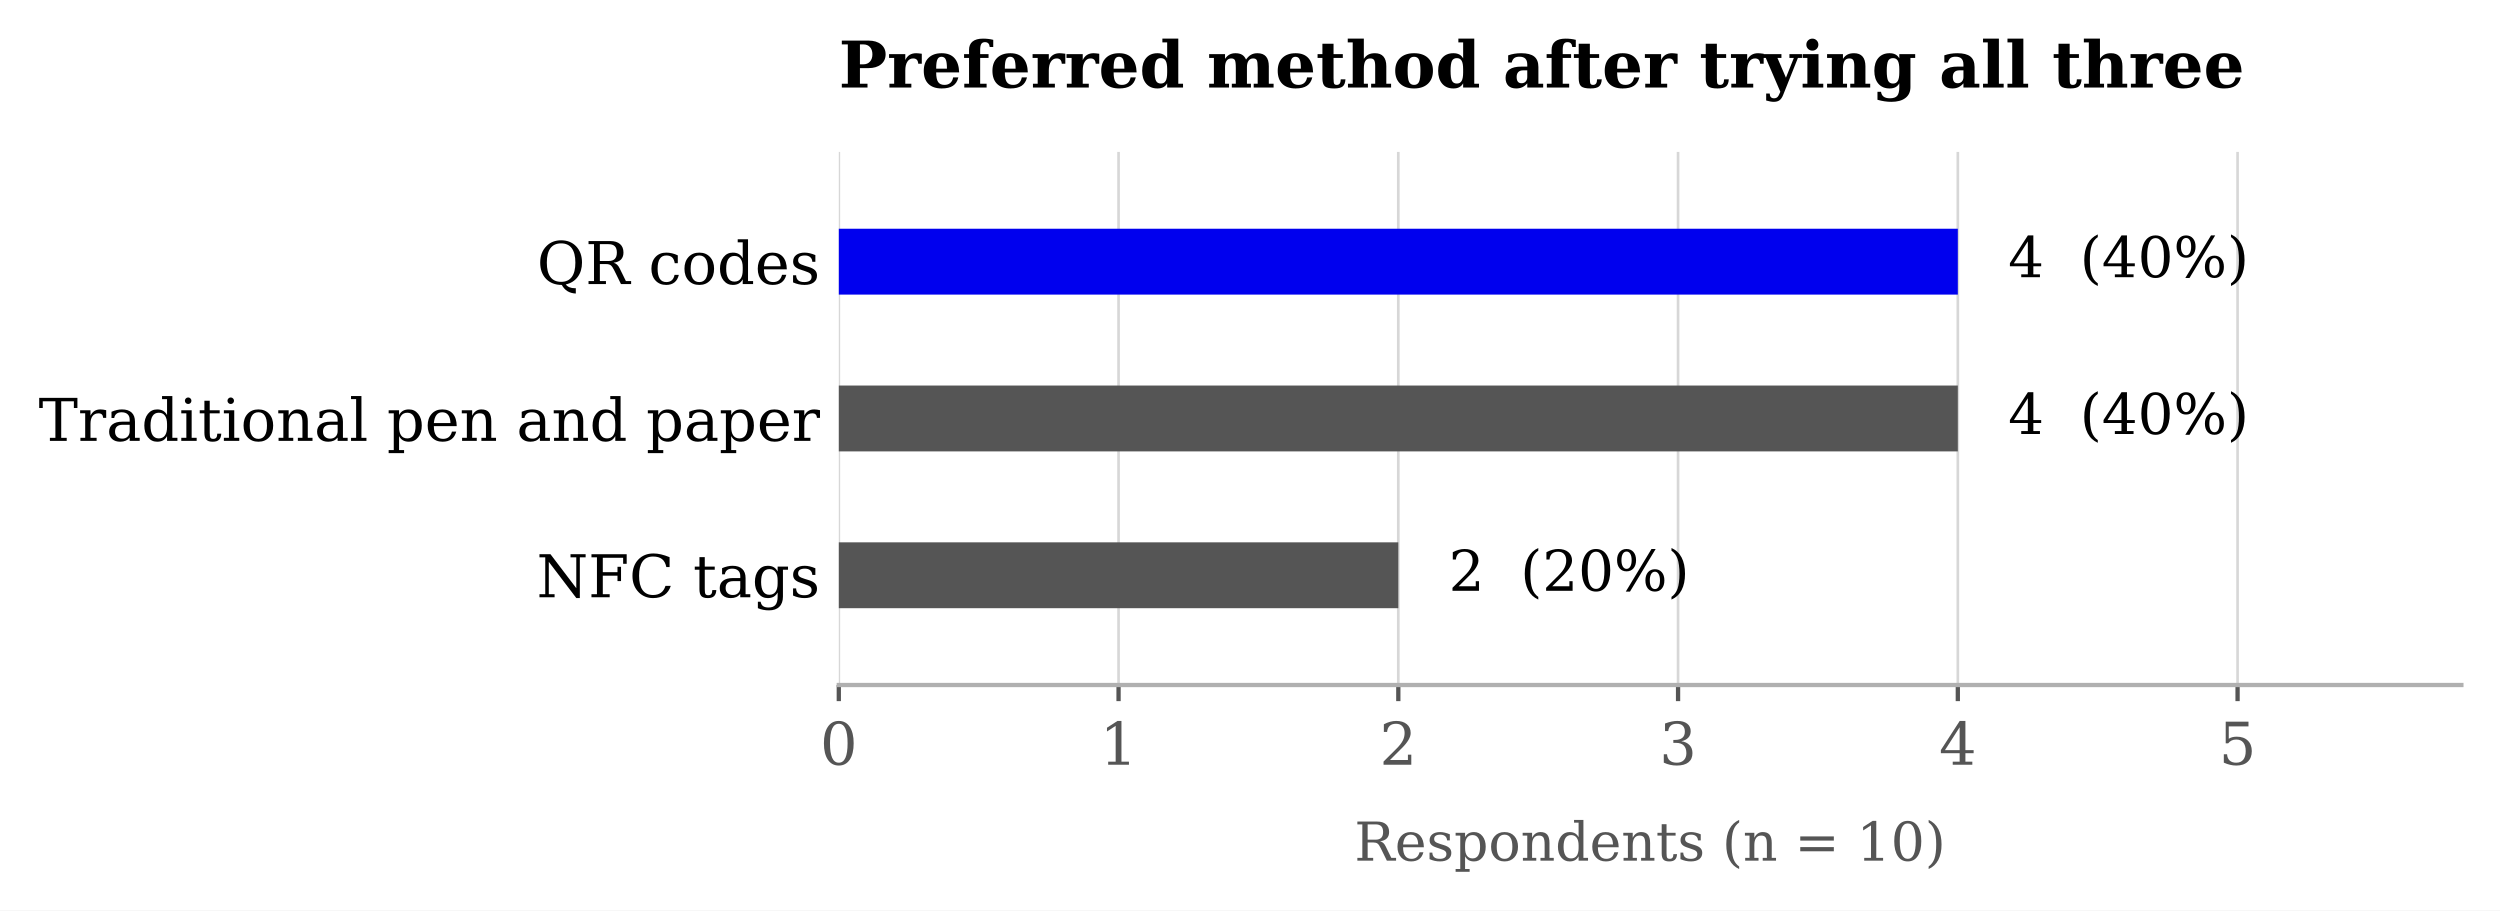
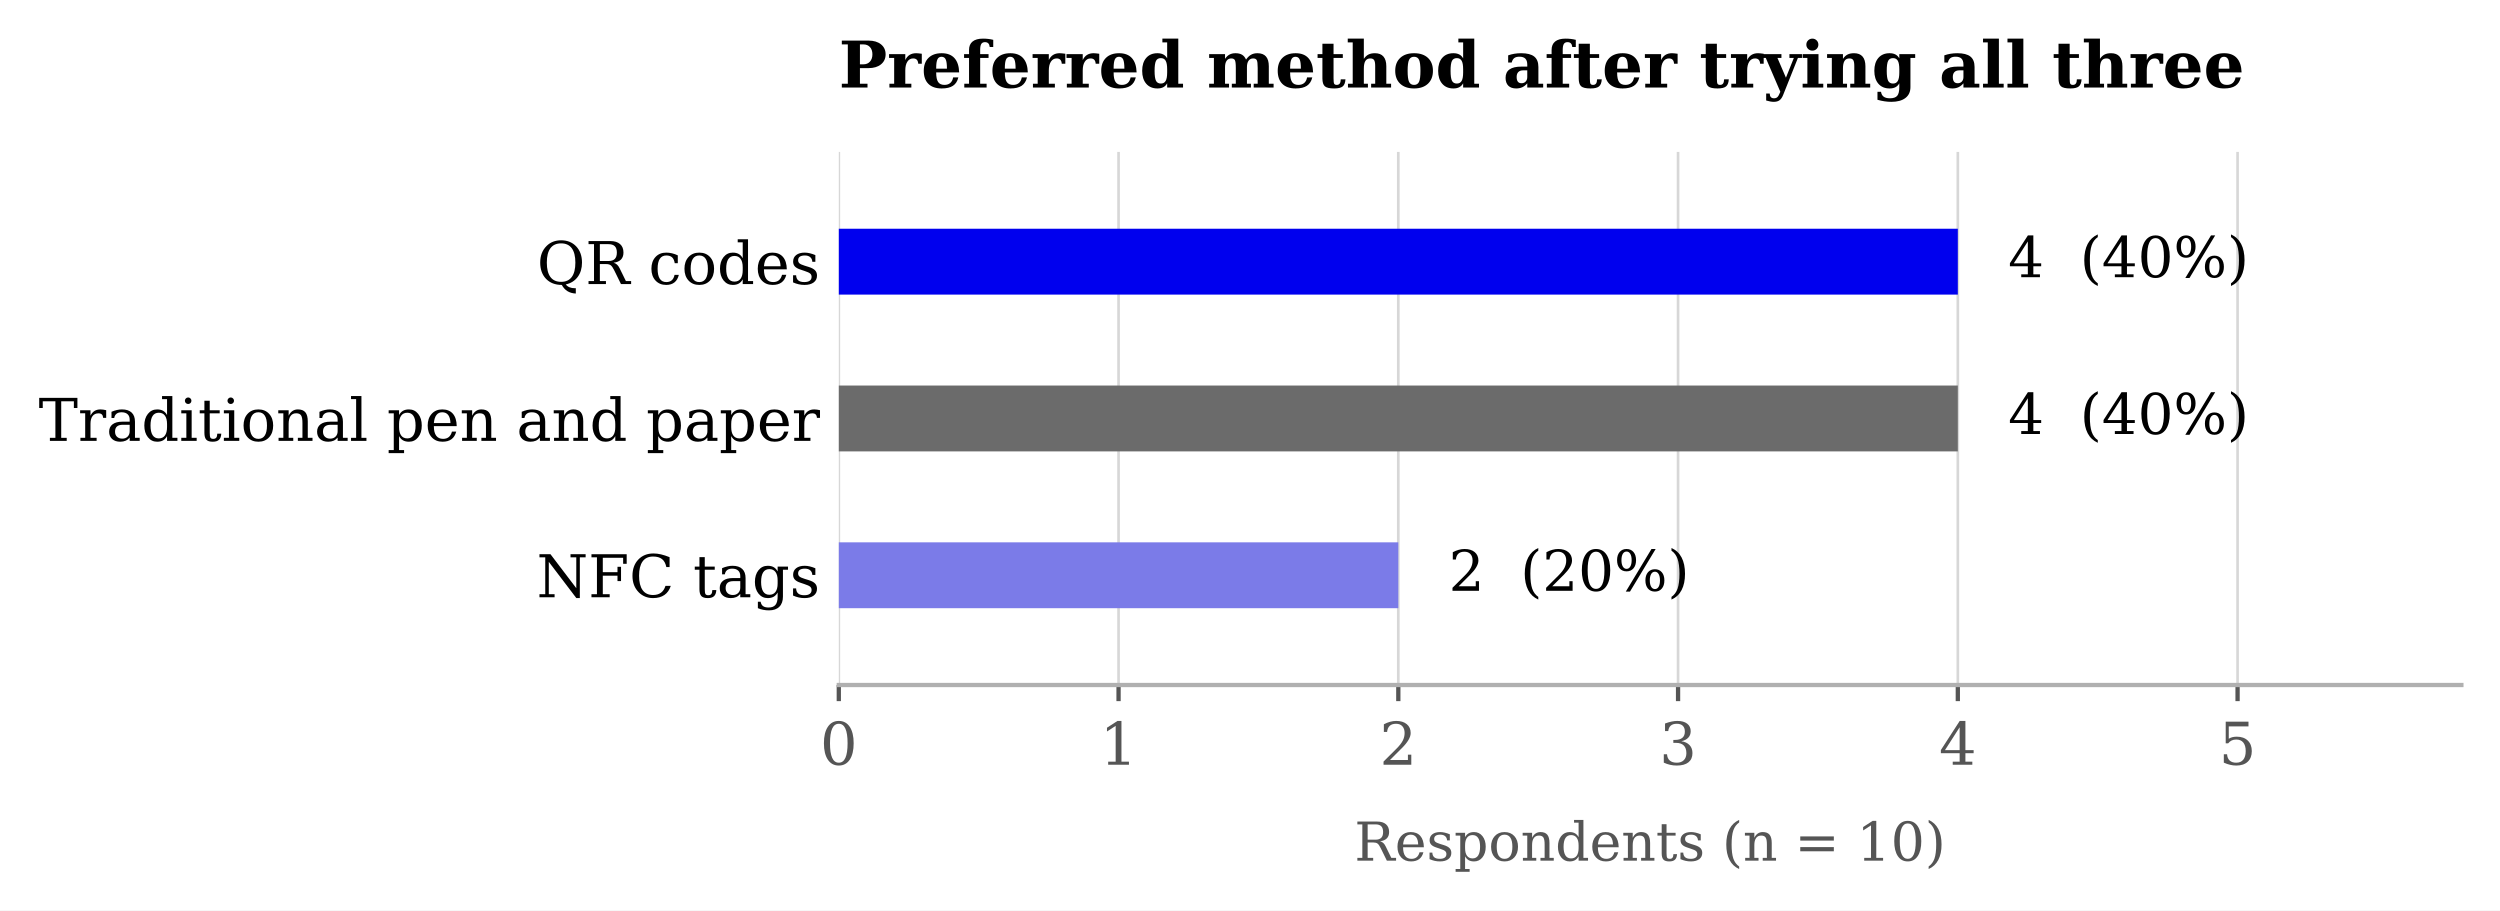
<svg xmlns="http://www.w3.org/2000/svg" xmlns:xlink="http://www.w3.org/1999/xlink" width="466.012pt" height="169.713pt" viewBox="0 0 466.012 169.713" version="1.1">
  <defs>
    <style type="text/css">*{stroke-linejoin: round; stroke-linecap: butt}</style>
  </defs>
  <g id="figure_1">
    <g id="patch_1">
      <path d="M 0 169.713  L 466.012 169.713  L 466.012 0  L 0 0  z " style="fill: #ffffff" />
    </g>
    <g id="axes_1">
      <g id="patch_2">
        <path d="M 156.357 127.689  L 458.812 127.689  L 458.812 28.318  L 156.357 28.318  z " style="fill: #ffffff" />
      </g>
      <g id="matplotlib.axis_1">
        <g id="xtick_1">
          <g id="line2d_1">
-             <path d="M 156.357 127.689  L 156.357 28.318  " clip-path="url(#p67bd8b9a3e)" style="fill: none; stroke: #b0b0b0; stroke-opacity: 0.5; stroke-width: 0.5; stroke-linecap: square" />
+             <path d="M 156.357 127.689  L 156.357 28.318  " clip-path="url(#pe7f3189702)" style="fill: none; stroke: #b0b0b0; stroke-opacity: 0.5; stroke-width: 0.5; stroke-linecap: square" />
          </g>
          <g id="line2d_2">
            <defs>
-               <path id="m4a7bd364de" d="M 0 0  L 0 3  " style="stroke: #555555; stroke-width: 0.8" />
+               <path id="mc7589a1612" d="M 0 0  L 0 3  " style="stroke: #555555; stroke-width: 0.8" />
            </defs>
            <g>
-               <use xlink:href="#m4a7bd364de" x="156.357" y="127.689" style="fill: #555555; stroke: #555555; stroke-width: 0.8" />
+               <use xlink:href="#mc7589a1612" x="156.357" y="127.689" style="fill: #555555; stroke: #555555; stroke-width: 0.8" />
            </g>
          </g>
          <g id="text_1">
            <g style="fill: #555555" transform="translate(152.8578 142.547) scale(0.11 -0.11)">
              <defs>
                <path id="DejaVuSerif-30" d="M 2034 219  Q 2513 219 2750 744  Q 2988 1269 2988 2328  Q 2988 3391 2750 3916  Q 2513 4441 2034 4441  Q 1556 4441 1318 3916  Q 1081 3391 1081 2328  Q 1081 1269 1318 744  Q 1556 219 2034 219  z M 2034 -91  Q 1275 -91 848 546  Q 422 1184 422 2328  Q 422 3475 848 4112  Q 1275 4750 2034 4750  Q 2797 4750 3222 4112  Q 3647 3475 3647 2328  Q 3647 1184 3222 546  Q 2797 -91 2034 -91  z " transform="scale(0.015625)" />
              </defs>
              <use xlink:href="#DejaVuSerif-30" />
            </g>
          </g>
        </g>
        <g id="xtick_2">
          <g id="line2d_3">
-             <path d="M 208.505 127.689  L 208.505 28.318  " clip-path="url(#p67bd8b9a3e)" style="fill: none; stroke: #b0b0b0; stroke-opacity: 0.5; stroke-width: 0.5; stroke-linecap: square" />
+             <path d="M 208.505 127.689  L 208.505 28.318  " clip-path="url(#pe7f3189702)" style="fill: none; stroke: #b0b0b0; stroke-opacity: 0.5; stroke-width: 0.5; stroke-linecap: square" />
          </g>
          <g id="line2d_4">
            <g>
-               <use xlink:href="#m4a7bd364de" x="208.505" y="127.689" style="fill: #555555; stroke: #555555; stroke-width: 0.8" />
+               <use xlink:href="#mc7589a1612" x="208.505" y="127.689" style="fill: #555555; stroke: #555555; stroke-width: 0.8" />
            </g>
          </g>
          <g id="text_2">
            <g style="fill: #555555" transform="translate(205.0052 142.547) scale(0.11 -0.11)">
              <defs>
                <path id="DejaVuSerif-31" d="M 909 0  L 909 331  L 1722 331  L 1722 4213  L 781 3603  L 781 4013  L 1919 4750  L 2350 4750  L 2350 331  L 3163 331  L 3163 0  L 909 0  z " transform="scale(0.015625)" />
              </defs>
              <use xlink:href="#DejaVuSerif-31" />
            </g>
          </g>
        </g>
        <g id="xtick_3">
          <g id="line2d_5">
-             <path d="M 260.652 127.689  L 260.652 28.318  " clip-path="url(#p67bd8b9a3e)" style="fill: none; stroke: #b0b0b0; stroke-opacity: 0.5; stroke-width: 0.5; stroke-linecap: square" />
+             <path d="M 260.652 127.689  L 260.652 28.318  " clip-path="url(#pe7f3189702)" style="fill: none; stroke: #b0b0b0; stroke-opacity: 0.5; stroke-width: 0.5; stroke-linecap: square" />
          </g>
          <g id="line2d_6">
            <g>
-               <use xlink:href="#m4a7bd364de" x="260.652" y="127.689" style="fill: #555555; stroke: #555555; stroke-width: 0.8" />
+               <use xlink:href="#mc7589a1612" x="260.652" y="127.689" style="fill: #555555; stroke: #555555; stroke-width: 0.8" />
            </g>
          </g>
          <g id="text_3">
            <g style="fill: #555555" transform="translate(257.1526 142.547) scale(0.11 -0.11)">
              <defs>
                <path id="DejaVuSerif-32" d="M 819 3553  L 469 3553  L 469 4384  Q 803 4563 1142 4656  Q 1481 4750 1806 4750  Q 2534 4750 2956 4397  Q 3378 4044 3378 3438  Q 3378 2753 2422 1800  Q 2347 1728 2309 1691  L 1131 513  L 3078 513  L 3078 1088  L 3444 1088  L 3444 0  L 434 0  L 434 341  L 1850 1753  Q 2319 2222 2519 2614  Q 2719 3006 2719 3438  Q 2719 3909 2473 4175  Q 2228 4441 1797 4441  Q 1350 4441 1106 4219  Q 863 3997 819 3553  z " transform="scale(0.015625)" />
              </defs>
              <use xlink:href="#DejaVuSerif-32" />
            </g>
          </g>
        </g>
        <g id="xtick_4">
          <g id="line2d_7">
-             <path d="M 312.799 127.689  L 312.799 28.318  " clip-path="url(#p67bd8b9a3e)" style="fill: none; stroke: #b0b0b0; stroke-opacity: 0.5; stroke-width: 0.5; stroke-linecap: square" />
+             <path d="M 312.799 127.689  L 312.799 28.318  " clip-path="url(#pe7f3189702)" style="fill: none; stroke: #b0b0b0; stroke-opacity: 0.5; stroke-width: 0.5; stroke-linecap: square" />
          </g>
          <g id="line2d_8">
            <g>
-               <use xlink:href="#m4a7bd364de" x="312.799" y="127.689" style="fill: #555555; stroke: #555555; stroke-width: 0.8" />
+               <use xlink:href="#mc7589a1612" x="312.799" y="127.689" style="fill: #555555; stroke: #555555; stroke-width: 0.8" />
            </g>
          </g>
          <g id="text_4">
            <g style="fill: #555555" transform="translate(309.3001 142.547) scale(0.11 -0.11)">
              <defs>
                <path id="DejaVuSerif-33" d="M 622 4469  Q 988 4606 1323 4678  Q 1659 4750 1953 4750  Q 2638 4750 3022 4454  Q 3406 4159 3406 3634  Q 3406 3213 3140 2930  Q 2875 2647 2388 2547  Q 2963 2466 3280 2130  Q 3597 1794 3597 1259  Q 3597 606 3158 257  Q 2719 -91 1894 -91  Q 1528 -91 1179 -12  Q 831 66 488 225  L 488 1131  L 838 1131  Q 869 681 1141 450  Q 1413 219 1906 219  Q 2384 219 2661 495  Q 2938 772 2938 1253  Q 2938 1803 2653 2086  Q 2369 2369 1819 2369  L 1522 2369  L 1522 2688  L 1678 2688  Q 2225 2688 2498 2914  Q 2772 3141 2772 3597  Q 2772 4006 2547 4223  Q 2322 4441 1900 4441  Q 1478 4441 1245 4241  Q 1013 4041 972 3647  L 622 3647  L 622 4469  z " transform="scale(0.015625)" />
              </defs>
              <use xlink:href="#DejaVuSerif-33" />
            </g>
          </g>
        </g>
        <g id="xtick_5">
          <g id="line2d_9">
-             <path d="M 364.947 127.689  L 364.947 28.318  " clip-path="url(#p67bd8b9a3e)" style="fill: none; stroke: #b0b0b0; stroke-opacity: 0.5; stroke-width: 0.5; stroke-linecap: square" />
+             <path d="M 364.947 127.689  L 364.947 28.318  " clip-path="url(#pe7f3189702)" style="fill: none; stroke: #b0b0b0; stroke-opacity: 0.5; stroke-width: 0.5; stroke-linecap: square" />
          </g>
          <g id="line2d_10">
            <g>
-               <use xlink:href="#m4a7bd364de" x="364.947" y="127.689" style="fill: #555555; stroke: #555555; stroke-width: 0.8" />
+               <use xlink:href="#mc7589a1612" x="364.947" y="127.689" style="fill: #555555; stroke: #555555; stroke-width: 0.8" />
            </g>
          </g>
          <g id="text_5">
            <g style="fill: #555555" transform="translate(361.4475 142.547) scale(0.11 -0.11)">
              <defs>
                <path id="DejaVuSerif-34" d="M 2234 1581  L 2234 4063  L 641 1581  L 2234 1581  z M 3609 0  L 1484 0  L 1484 331  L 2234 331  L 2234 1247  L 197 1247  L 197 1588  L 2241 4750  L 2859 4750  L 2859 1581  L 3750 1581  L 3750 1247  L 2859 1247  L 2859 331  L 3609 331  L 3609 0  z " transform="scale(0.015625)" />
              </defs>
              <use xlink:href="#DejaVuSerif-34" />
            </g>
          </g>
        </g>
        <g id="xtick_6">
          <g id="line2d_11">
-             <path d="M 417.094 127.689  L 417.094 28.318  " clip-path="url(#p67bd8b9a3e)" style="fill: none; stroke: #b0b0b0; stroke-opacity: 0.5; stroke-width: 0.5; stroke-linecap: square" />
+             <path d="M 417.094 127.689  L 417.094 28.318  " clip-path="url(#pe7f3189702)" style="fill: none; stroke: #b0b0b0; stroke-opacity: 0.5; stroke-width: 0.5; stroke-linecap: square" />
          </g>
          <g id="line2d_12">
            <g>
-               <use xlink:href="#m4a7bd364de" x="417.094" y="127.689" style="fill: #555555; stroke: #555555; stroke-width: 0.8" />
+               <use xlink:href="#mc7589a1612" x="417.094" y="127.689" style="fill: #555555; stroke: #555555; stroke-width: 0.8" />
            </g>
          </g>
          <g id="text_6">
            <g style="fill: #555555" transform="translate(413.5949 142.547) scale(0.11 -0.11)">
              <defs>
                <path id="DejaVuSerif-35" d="M 3219 4666  L 3219 4153  L 1081 4153  L 1081 2816  Q 1244 2928 1461 2984  Q 1678 3041 1947 3041  Q 2703 3041 3140 2622  Q 3578 2203 3578 1478  Q 3578 738 3136 323  Q 2694 -91 1894 -91  Q 1572 -91 1234 -12  Q 897 66 544 225  L 544 1131  L 897 1131  Q 925 688 1179 453  Q 1434 219 1894 219  Q 2388 219 2653 544  Q 2919 869 2919 1478  Q 2919 2084 2655 2407  Q 2391 2731 1894 2731  Q 1613 2731 1398 2631  Q 1184 2531 1019 2322  L 750 2322  L 750 4666  L 3219 4666  z " transform="scale(0.015625)" />
              </defs>
              <use xlink:href="#DejaVuSerif-35" />
            </g>
          </g>
        </g>
        <g id="text_7">
          <g style="fill: #555555" transform="translate(252.4667 160.4331) scale(0.1 -0.1)">
            <defs>
              <path id="DejaVuSerif-52" d="M 3066 2316  Q 3284 2256 3442 2114  Q 3600 1972 3725 1716  L 4403 331  L 4972 331  L 4972 0  L 3872 0  L 3144 1484  Q 2934 1916 2759 2042  Q 2584 2169 2278 2169  L 1581 2169  L 1581 331  L 2241 331  L 2241 0  L 353 0  L 353 331  L 947 331  L 947 4331  L 353 4331  L 353 4666  L 2719 4666  Q 3400 4666 3770 4341  Q 4141 4016 4141 3419  Q 4141 2938 3870 2661  Q 3600 2384 3066 2316  z M 1581 2503  L 2503 2503  Q 2975 2503 3200 2726  Q 3425 2950 3425 3419  Q 3425 3888 3200 4109  Q 2975 4331 2503 4331  L 1581 4331  L 1581 2503  z " transform="scale(0.015625)" />
              <path id="DejaVuSerif-65" d="M 3469 1600  L 991 1600  L 991 1575  Q 991 903 1244 561  Q 1497 219 1991 219  Q 2369 219 2611 417  Q 2853 616 2950 1006  L 3413 1006  Q 3275 459 2904 184  Q 2534 -91 1931 -91  Q 1203 -91 761 389  Q 319 869 319 1663  Q 319 2450 753 2931  Q 1188 3413 1894 3413  Q 2647 3413 3050 2948  Q 3453 2484 3469 1600  z M 2791 1931  Q 2772 2513 2545 2808  Q 2319 3103 1894 3103  Q 1497 3103 1269 2806  Q 1041 2509 991 1931  L 2791 1931  z " transform="scale(0.015625)" />
              <path id="DejaVuSerif-73" d="M 359 184  L 359 959  L 691 959  Q 703 588 923 403  Q 1144 219 1575 219  Q 1963 219 2166 364  Q 2369 509 2369 788  Q 2369 1006 2220 1140  Q 2072 1275 1594 1428  L 1178 1569  Q 750 1706 558 1912  Q 366 2119 366 2438  Q 366 2894 700 3153  Q 1034 3413 1625 3413  Q 1888 3413 2178 3344  Q 2469 3275 2778 3144  L 2778 2419  L 2447 2419  Q 2434 2741 2221 2922  Q 2009 3103 1644 3103  Q 1281 3103 1095 2975  Q 909 2847 909 2591  Q 909 2381 1050 2254  Q 1191 2128 1613 1997  L 2069 1856  Q 2541 1709 2748 1489  Q 2956 1269 2956 922  Q 2956 450 2595 179  Q 2234 -91 1600 -91  Q 1278 -91 972 -22  Q 666 47 359 184  z " transform="scale(0.015625)" />
              <path id="DejaVuSerif-70" d="M 1313 1825  L 1313 1497  Q 1313 897 1542 583  Q 1772 269 2209 269  Q 2650 269 2876 622  Q 3103 975 3103 1663  Q 3103 2353 2876 2703  Q 2650 3053 2209 3053  Q 1772 3053 1542 2737  Q 1313 2422 1313 1825  z M 738 2988  L 184 2988  L 184 3322  L 1313 3322  L 1313 2803  Q 1481 3116 1742 3264  Q 2003 3413 2388 3413  Q 3000 3413 3387 2928  Q 3775 2444 3775 1663  Q 3775 881 3387 395  Q 3000 -91 2388 -91  Q 2003 -91 1742 57  Q 1481 206 1313 519  L 1313 -997  L 1856 -997  L 1856 -1331  L 184 -1331  L 184 -997  L 738 -997  L 738 2988  z " transform="scale(0.015625)" />
              <path id="DejaVuSerif-6f" d="M 1925 219  Q 2388 219 2623 584  Q 2859 950 2859 1663  Q 2859 2375 2623 2739  Q 2388 3103 1925 3103  Q 1463 3103 1227 2739  Q 991 2375 991 1663  Q 991 950 1228 584  Q 1466 219 1925 219  z M 1925 -91  Q 1200 -91 759 389  Q 319 869 319 1663  Q 319 2456 758 2934  Q 1197 3413 1925 3413  Q 2653 3413 3092 2934  Q 3531 2456 3531 1663  Q 3531 869 3092 389  Q 2653 -91 1925 -91  z " transform="scale(0.015625)" />
              <path id="DejaVuSerif-6e" d="M 263 0  L 263 331  L 781 331  L 781 2988  L 231 2988  L 231 3322  L 1356 3322  L 1356 2731  Q 1516 3069 1770 3241  Q 2025 3413 2363 3413  Q 2913 3413 3172 3097  Q 3431 2781 3431 2113  L 3431 331  L 3944 331  L 3944 0  L 2356 0  L 2356 331  L 2853 331  L 2853 1931  Q 2853 2541 2703 2767  Q 2553 2994 2175 2994  Q 1775 2994 1565 2701  Q 1356 2409 1356 1850  L 1356 331  L 1856 331  L 1856 0  L 263 0  z " transform="scale(0.015625)" />
              <path id="DejaVuSerif-64" d="M 3359 331  L 3909 331  L 3909 0  L 2784 0  L 2784 519  Q 2616 206 2355 57  Q 2094 -91 1709 -91  Q 1097 -91 708 395  Q 319 881 319 1663  Q 319 2444 706 2928  Q 1094 3413 1709 3413  Q 2094 3413 2355 3264  Q 2616 3116 2784 2803  L 2784 4531  L 2241 4531  L 2241 4863  L 3359 4863  L 3359 331  z M 2784 1497  L 2784 1825  Q 2784 2422 2554 2737  Q 2325 3053 1888 3053  Q 1444 3053 1217 2703  Q 991 2353 991 1663  Q 991 975 1217 622  Q 1444 269 1888 269  Q 2325 269 2554 583  Q 2784 897 2784 1497  z " transform="scale(0.015625)" />
              <path id="DejaVuSerif-74" d="M 691 2988  L 184 2988  L 184 3322  L 691 3322  L 691 4353  L 1269 4353  L 1269 3322  L 2350 3322  L 2350 2988  L 1269 2988  L 1269 878  Q 1269 456 1350 337  Q 1431 219 1650 219  Q 1875 219 1978 351  Q 2081 484 2088 781  L 2522 781  Q 2497 328 2275 118  Q 2053 -91 1600 -91  Q 1103 -91 897 129  Q 691 350 691 878  L 691 2988  z " transform="scale(0.015625)" />
              <path id="DejaVuSerif-20" transform="scale(0.015625)" />
              <path id="DejaVuSerif-28" d="M 2041 -997  Q 1281 -656 893 83  Q 506 822 506 1931  Q 506 3044 893 3783  Q 1281 4522 2041 4863  L 2041 4556  Q 1559 4225 1350 3623  Q 1141 3022 1141 1931  Q 1141 844 1350 242  Q 1559 -359 2041 -691  L 2041 -997  z " transform="scale(0.015625)" />
              <path id="DejaVuSerif-3d" d="M 678 2894  L 4684 2894  L 4684 2394  L 678 2394  L 678 2894  z M 678 1619  L 4684 1619  L 4684 1119  L 678 1119  L 678 1619  z " transform="scale(0.015625)" />
              <path id="DejaVuSerif-29" d="M 453 -997  L 453 -691  Q 934 -359 1145 242  Q 1356 844 1356 1931  Q 1356 3022 1145 3623  Q 934 4225 453 4556  L 453 4863  Q 1216 4522 1603 3783  Q 1991 3044 1991 1931  Q 1991 822 1603 83  Q 1216 -656 453 -997  z " transform="scale(0.015625)" />
            </defs>
            <use xlink:href="#DejaVuSerif-52" />
            <use xlink:href="#DejaVuSerif-65" transform="translate(75.29297 0)" />
            <use xlink:href="#DejaVuSerif-73" transform="translate(134.4727 0)" />
            <use xlink:href="#DejaVuSerif-70" transform="translate(185.791 0)" />
            <use xlink:href="#DejaVuSerif-6f" transform="translate(249.8047 0)" />
            <use xlink:href="#DejaVuSerif-6e" transform="translate(310.0098 0)" />
            <use xlink:href="#DejaVuSerif-64" transform="translate(374.4141 0)" />
            <use xlink:href="#DejaVuSerif-65" transform="translate(438.4277 0)" />
            <use xlink:href="#DejaVuSerif-6e" transform="translate(497.6074 0)" />
            <use xlink:href="#DejaVuSerif-74" transform="translate(562.0117 0)" />
            <use xlink:href="#DejaVuSerif-73" transform="translate(602.1973 0)" />
            <use xlink:href="#DejaVuSerif-20" transform="translate(653.5156 0)" />
            <use xlink:href="#DejaVuSerif-28" transform="translate(685.3027 0)" />
            <use xlink:href="#DejaVuSerif-6e" transform="translate(724.3164 0)" />
            <use xlink:href="#DejaVuSerif-20" transform="translate(788.7207 0)" />
            <use xlink:href="#DejaVuSerif-3d" transform="translate(820.5078 0)" />
            <use xlink:href="#DejaVuSerif-20" transform="translate(904.2969 0)" />
            <use xlink:href="#DejaVuSerif-31" transform="translate(936.084 0)" />
            <use xlink:href="#DejaVuSerif-30" transform="translate(999.707 0)" />
            <use xlink:href="#DejaVuSerif-29" transform="translate(1063.33 0)" />
          </g>
        </g>
      </g>
      <g id="matplotlib.axis_2">
        <g id="ytick_1">
          <g id="line2d_13" />
          <g id="text_8">
            <g transform="translate(100.0211 111.331) scale(0.11 -0.11)">
              <defs>
                <path id="DejaVuSerif-4e" d="M 313 0  L 313 331  L 941 331  L 941 4331  L 313 4331  L 313 4666  L 1509 4666  L 4306 984  L 4306 4331  L 3681 4331  L 3681 4666  L 5319 4666  L 5319 4331  L 4691 4331  L 4691 -91  L 4313 -91  L 1325 3841  L 1325 331  L 1953 331  L 1953 0  L 313 0  z " transform="scale(0.015625)" />
                <path id="DejaVuSerif-46" d="M 353 0  L 353 331  L 947 331  L 947 4331  L 353 4331  L 353 4666  L 4172 4666  L 4172 3628  L 3788 3628  L 3788 4281  L 1581 4281  L 1581 2719  L 3175 2719  L 3175 3303  L 3559 3303  L 3559 1753  L 3175 1753  L 3175 2338  L 1581 2338  L 1581 331  L 2328 331  L 2328 0  L 353 0  z " transform="scale(0.015625)" />
                <path id="DejaVuSerif-43" d="M 4513 1234  Q 4306 581 3820 245  Q 3334 -91 2591 -91  Q 2134 -91 1743 65  Q 1353 222 1050 525  Q 700 875 529 1320  Q 359 1766 359 2328  Q 359 3416 987 4083  Q 1616 4750 2644 4750  Q 3025 4750 3456 4650  Q 3888 4550 4384 4347  L 4384 3272  L 4031 3272  Q 3916 3859 3567 4137  Q 3219 4416 2591 4416  Q 1844 4416 1459 3886  Q 1075 3356 1075 2328  Q 1075 1303 1459 773  Q 1844 244 2591 244  Q 3113 244 3450 492  Q 3788 741 3938 1234  L 4513 1234  z " transform="scale(0.015625)" />
                <path id="DejaVuSerif-61" d="M 2547 1044  L 2547 1747  L 1806 1747  Q 1378 1747 1168 1562  Q 959 1378 959 997  Q 959 650 1171 447  Q 1384 244 1747 244  Q 2106 244 2326 466  Q 2547 688 2547 1044  z M 3122 2075  L 3122 331  L 3634 331  L 3634 0  L 2547 0  L 2547 359  Q 2356 128 2106 18  Q 1856 -91 1522 -91  Q 969 -91 644 203  Q 319 497 319 997  Q 319 1513 691 1797  Q 1063 2081 1741 2081  L 2547 2081  L 2547 2309  Q 2547 2688 2317 2895  Q 2088 3103 1672 3103  Q 1328 3103 1125 2947  Q 922 2791 872 2484  L 575 2484  L 575 3156  Q 875 3284 1158 3348  Q 1441 3413 1709 3413  Q 2400 3413 2761 3070  Q 3122 2728 3122 2075  z " transform="scale(0.015625)" />
                <path id="DejaVuSerif-67" d="M 3359 2988  L 3359 72  Q 3359 -644 2965 -1033  Q 2572 -1422 1844 -1422  Q 1516 -1422 1216 -1362  Q 916 -1303 641 -1184  L 641 -488  L 941 -488  Q 997 -813 1206 -963  Q 1416 -1113 1806 -1113  Q 2313 -1113 2548 -827  Q 2784 -541 2784 72  L 2784 519  Q 2616 206 2355 57  Q 2094 -91 1709 -91  Q 1097 -91 708 395  Q 319 881 319 1663  Q 319 2444 706 2928  Q 1094 3413 1709 3413  Q 2094 3413 2355 3264  Q 2616 3116 2784 2803  L 2784 3322  L 3909 3322  L 3909 2988  L 3359 2988  z M 2784 1825  Q 2784 2422 2554 2737  Q 2325 3053 1888 3053  Q 1444 3053 1217 2703  Q 991 2353 991 1663  Q 991 975 1217 622  Q 1444 269 1888 269  Q 2325 269 2554 583  Q 2784 897 2784 1497  L 2784 1825  z " transform="scale(0.015625)" />
              </defs>
              <use xlink:href="#DejaVuSerif-4e" />
              <use xlink:href="#DejaVuSerif-46" transform="translate(87.5 0)" />
              <use xlink:href="#DejaVuSerif-43" transform="translate(156.8848 0)" />
              <use xlink:href="#DejaVuSerif-20" transform="translate(233.3984 0)" />
              <use xlink:href="#DejaVuSerif-74" transform="translate(265.1855 0)" />
              <use xlink:href="#DejaVuSerif-61" transform="translate(305.3711 0)" />
              <use xlink:href="#DejaVuSerif-67" transform="translate(364.9902 0)" />
              <use xlink:href="#DejaVuSerif-73" transform="translate(429.0039 0)" />
            </g>
          </g>
        </g>
        <g id="ytick_2">
          <g id="line2d_14" />
          <g id="text_9">
            <g transform="translate(7.2 82.18258) scale(0.11 -0.11)">
              <defs>
                <path id="DejaVuSerif-54" d="M 1222 0  L 1222 331  L 1819 331  L 1819 4294  L 447 4294  L 447 3566  L 63 3566  L 63 4666  L 4206 4666  L 4206 3566  L 3822 3566  L 3822 4294  L 2450 4294  L 2450 331  L 3047 331  L 3047 0  L 1222 0  z " transform="scale(0.015625)" />
                <path id="DejaVuSerif-72" d="M 3059 3328  L 3059 2497  L 2728 2497  Q 2713 2744 2591 2866  Q 2469 2988 2234 2988  Q 1809 2988 1582 2694  Q 1356 2400 1356 1850  L 1356 331  L 2022 331  L 2022 0  L 263 0  L 263 331  L 781 331  L 781 2994  L 231 2994  L 231 3322  L 1356 3322  L 1356 2731  Q 1525 3078 1790 3245  Q 2056 3413 2438 3413  Q 2578 3413 2733 3391  Q 2888 3369 3059 3328  z " transform="scale(0.015625)" />
                <path id="DejaVuSerif-69" d="M 622 4353  Q 622 4497 726 4603  Q 831 4709 978 4709  Q 1122 4709 1226 4603  Q 1331 4497 1331 4353  Q 1331 4206 1228 4103  Q 1125 4000 978 4000  Q 831 4000 726 4103  Q 622 4206 622 4353  z M 1356 331  L 1900 331  L 1900 0  L 231 0  L 231 331  L 781 331  L 781 2988  L 231 2988  L 231 3322  L 1356 3322  L 1356 331  z " transform="scale(0.015625)" />
                <path id="DejaVuSerif-6c" d="M 1313 331  L 1856 331  L 1856 0  L 184 0  L 184 331  L 738 331  L 738 4531  L 184 4531  L 184 4863  L 1313 4863  L 1313 331  z " transform="scale(0.015625)" />
              </defs>
              <use xlink:href="#DejaVuSerif-54" />
              <use xlink:href="#DejaVuSerif-72" transform="translate(66.69922 0)" />
              <use xlink:href="#DejaVuSerif-61" transform="translate(114.502 0)" />
              <use xlink:href="#DejaVuSerif-64" transform="translate(174.1211 0)" />
              <use xlink:href="#DejaVuSerif-69" transform="translate(238.1348 0)" />
              <use xlink:href="#DejaVuSerif-74" transform="translate(270.1172 0)" />
              <use xlink:href="#DejaVuSerif-69" transform="translate(310.3027 0)" />
              <use xlink:href="#DejaVuSerif-6f" transform="translate(342.2852 0)" />
              <use xlink:href="#DejaVuSerif-6e" transform="translate(402.4902 0)" />
              <use xlink:href="#DejaVuSerif-61" transform="translate(466.8945 0)" />
              <use xlink:href="#DejaVuSerif-6c" transform="translate(526.5137 0)" />
              <use xlink:href="#DejaVuSerif-20" transform="translate(558.4961 0)" />
              <use xlink:href="#DejaVuSerif-70" transform="translate(590.2832 0)" />
              <use xlink:href="#DejaVuSerif-65" transform="translate(654.2969 0)" />
              <use xlink:href="#DejaVuSerif-6e" transform="translate(713.4766 0)" />
              <use xlink:href="#DejaVuSerif-20" transform="translate(777.8809 0)" />
              <use xlink:href="#DejaVuSerif-61" transform="translate(809.668 0)" />
              <use xlink:href="#DejaVuSerif-6e" transform="translate(869.2871 0)" />
              <use xlink:href="#DejaVuSerif-64" transform="translate(933.6914 0)" />
              <use xlink:href="#DejaVuSerif-20" transform="translate(997.7051 0)" />
              <use xlink:href="#DejaVuSerif-70" transform="translate(1029.492 0)" />
              <use xlink:href="#DejaVuSerif-61" transform="translate(1093.506 0)" />
              <use xlink:href="#DejaVuSerif-70" transform="translate(1153.125 0)" />
              <use xlink:href="#DejaVuSerif-65" transform="translate(1217.139 0)" />
              <use xlink:href="#DejaVuSerif-72" transform="translate(1276.318 0)" />
            </g>
          </g>
        </g>
        <g id="ytick_3">
          <g id="line2d_15" />
          <g id="text_10">
            <g transform="translate(100.0812 52.95592) scale(0.11 -0.11)">
              <defs>
                <path id="DejaVuSerif-51" d="M 2700 -91  Q 1628 -91 993 567  Q 359 1225 359 2328  Q 359 2894 529 3339  Q 700 3784 1050 4134  Q 1356 4441 1750 4595  Q 2144 4750 2625 4750  Q 3641 4750 4266 4084  Q 4891 3419 4891 2328  Q 4891 1403 4422 773  Q 3953 144 3128 -38  Q 3297 -247 3539 -347  Q 3781 -447 4122 -447  L 4219 -447  L 4219 -1025  Q 3691 -1000 3314 -767  Q 2938 -534 2700 -91  z M 2625 244  Q 3391 244 3781 770  Q 4172 1297 4172 2328  Q 4172 3363 3781 3889  Q 3391 4416 2625 4416  Q 1856 4416 1465 3889  Q 1075 3363 1075 2328  Q 1075 1297 1465 770  Q 1856 244 2625 244  z " transform="scale(0.015625)" />
                <path id="DejaVuSerif-63" d="M 3291 997  Q 3169 466 2822 187  Q 2475 -91 1925 -91  Q 1200 -91 759 389  Q 319 869 319 1663  Q 319 2459 759 2936  Q 1200 3413 1925 3413  Q 2241 3413 2553 3339  Q 2866 3266 3181 3116  L 3181 2266  L 2847 2266  Q 2781 2703 2561 2903  Q 2341 3103 1931 3103  Q 1466 3103 1228 2742  Q 991 2381 991 1663  Q 991 944 1227 581  Q 1463 219 1931 219  Q 2303 219 2525 412  Q 2747 606 2828 997  L 3291 997  z " transform="scale(0.015625)" />
              </defs>
              <use xlink:href="#DejaVuSerif-51" />
              <use xlink:href="#DejaVuSerif-52" transform="translate(81.98242 0)" />
              <use xlink:href="#DejaVuSerif-20" transform="translate(157.2754 0)" />
              <use xlink:href="#DejaVuSerif-63" transform="translate(189.0625 0)" />
              <use xlink:href="#DejaVuSerif-6f" transform="translate(245.0684 0)" />
              <use xlink:href="#DejaVuSerif-64" transform="translate(305.2734 0)" />
              <use xlink:href="#DejaVuSerif-65" transform="translate(369.2871 0)" />
              <use xlink:href="#DejaVuSerif-73" transform="translate(428.4668 0)" />
            </g>
          </g>
        </g>
      </g>
      <g id="patch_3">
        <path d="M 156.357 127.689  L 458.812 127.689  " style="fill: none; stroke: #b0b0b0; stroke-width: 0.8; stroke-linejoin: miter; stroke-linecap: square" />
      </g>
      <g id="patch_4">
-         <path d="M 156.357 113.368  L 260.652 113.368  L 260.652 101.092  L 156.357 101.092  z " clip-path="url(#p67bd8b9a3e)" style="fill: #555555" />
+         <path d="M 156.357 113.368  L 260.652 113.368  L 260.652 101.092  L 156.357 101.092  z " clip-path="url(#pe7f3189702)" style="fill: #7b7be8" />
      </g>
      <g id="patch_5">
-         <path d="M 156.357 84.141  L 364.947 84.141  L 364.947 71.866  L 156.357 71.866  z " clip-path="url(#p67bd8b9a3e)" style="fill: #555555" />
+         <path d="M 156.357 84.141  L 364.947 84.141  L 364.947 71.866  L 156.357 71.866  z " clip-path="url(#pe7f3189702)" style="fill: #6b6b6b" />
      </g>
      <g id="patch_6">
-         <path d="M 156.357 54.914  L 364.947 54.914  L 364.947 42.639  L 156.357 42.639  z " clip-path="url(#p67bd8b9a3e)" style="fill: #0000ee" />
+         <path d="M 156.357 54.914  L 364.947 54.914  L 364.947 42.639  L 156.357 42.639  z " clip-path="url(#pe7f3189702)" style="fill: #0000ee" />
      </g>
      <g id="text_11">
        <g transform="translate(270.0385 110.1274) scale(0.105 -0.105)">
          <defs>
            <path id="DejaVuSerif-25" d="M 1434 4459  Q 1159 4459 1004 4200  Q 850 3941 850 3475  Q 850 3016 1008 2753  Q 1166 2491 1434 2491  Q 1700 2491 1854 2752  Q 2009 3013 2009 3475  Q 2009 3938 1854 4198  Q 1700 4459 1434 4459  z M 4653 2169  Q 4381 2169 4226 1906  Q 4072 1644 4072 1178  Q 4072 719 4228 458  Q 4384 197 4653 197  Q 4922 197 5075 458  Q 5228 719 5228 1178  Q 5228 1641 5073 1905  Q 4919 2169 4653 2169  z M 4653 2450  Q 5147 2450 5437 2106  Q 5728 1763 5728 1178  Q 5728 594 5436 251  Q 5144 -91 4653 -91  Q 4153 -91 3862 251  Q 3572 594 3572 1178  Q 3572 1766 3864 2108  Q 4156 2450 4653 2450  z M 4263 4750  L 4738 4750  L 1819 -91  L 1344 -91  L 4263 4750  z M 1428 4750  Q 1922 4750 2215 4408  Q 2509 4066 2509 3481  Q 2509 2891 2217 2550  Q 1925 2209 1428 2209  Q 931 2209 642 2551  Q 353 2894 353 3481  Q 353 4063 643 4406  Q 934 4750 1428 4750  z " transform="scale(0.015625)" />
          </defs>
          <use xlink:href="#DejaVuSerif-32" />
          <use xlink:href="#DejaVuSerif-20" transform="translate(63.62305 0)" />
          <use xlink:href="#DejaVuSerif-20" transform="translate(95.41016 0)" />
          <use xlink:href="#DejaVuSerif-28" transform="translate(127.1973 0)" />
          <use xlink:href="#DejaVuSerif-32" transform="translate(166.2109 0)" />
          <use xlink:href="#DejaVuSerif-30" transform="translate(229.834 0)" />
          <use xlink:href="#DejaVuSerif-25" transform="translate(293.457 0)" />
          <use xlink:href="#DejaVuSerif-29" transform="translate(388.4766 0)" />
        </g>
      </g>
      <g id="text_12">
        <g transform="translate(374.3334 80.90078) scale(0.105 -0.105)">
          <use xlink:href="#DejaVuSerif-34" />
          <use xlink:href="#DejaVuSerif-20" transform="translate(63.62305 0)" />
          <use xlink:href="#DejaVuSerif-20" transform="translate(95.41016 0)" />
          <use xlink:href="#DejaVuSerif-28" transform="translate(127.1973 0)" />
          <use xlink:href="#DejaVuSerif-34" transform="translate(166.2109 0)" />
          <use xlink:href="#DejaVuSerif-30" transform="translate(229.834 0)" />
          <use xlink:href="#DejaVuSerif-25" transform="translate(293.457 0)" />
          <use xlink:href="#DejaVuSerif-29" transform="translate(388.4766 0)" />
        </g>
      </g>
      <g id="text_13">
        <g transform="translate(374.3334 51.67413) scale(0.105 -0.105)">
          <use xlink:href="#DejaVuSerif-34" />
          <use xlink:href="#DejaVuSerif-20" transform="translate(63.62305 0)" />
          <use xlink:href="#DejaVuSerif-20" transform="translate(95.41016 0)" />
          <use xlink:href="#DejaVuSerif-28" transform="translate(127.1973 0)" />
          <use xlink:href="#DejaVuSerif-34" transform="translate(166.2109 0)" />
          <use xlink:href="#DejaVuSerif-30" transform="translate(229.834 0)" />
          <use xlink:href="#DejaVuSerif-25" transform="translate(293.457 0)" />
          <use xlink:href="#DejaVuSerif-29" transform="translate(388.4766 0)" />
        </g>
      </g>
      <g id="text_14">
        <g transform="translate(156.3572 16.31812) scale(0.12 -0.12)">
          <defs>
            <path id="DejaVuSerif-Bold-50" d="M 300 0  L 300 378  L 897 378  L 897 4288  L 300 4288  L 300 4666  L 2956 4666  Q 3734 4666 4193 4295  Q 4653 3925 4653 3303  Q 4653 2678 4192 2304  Q 3731 1931 2956 1931  L 2100 1931  L 2100 378  L 2853 378  L 2853 0  L 300 0  z M 2100 2309  L 2450 2309  Q 2856 2309 3098 2579  Q 3341 2850 3341 3303  Q 3341 3753 3100 4020  Q 2859 4288 2450 4288  L 2100 4288  L 2100 2309  z " transform="scale(0.015625)" />
            <path id="DejaVuSerif-Bold-72" d="M 3438 3359  L 3438 2369  L 3084 2369  Q 3066 2634 2941 2764  Q 2816 2894 2578 2894  Q 2216 2894 2006 2575  Q 1797 2256 1797 1691  L 1797 378  L 2400 378  L 2400 0  L 219 0  L 219 378  L 691 378  L 691 2944  L 184 2944  L 184 3322  L 1797 3322  L 1797 2731  Q 1959 3078 2226 3245  Q 2494 3413 2881 3413  Q 2978 3413 3117 3398  Q 3256 3384 3438 3359  z " transform="scale(0.015625)" />
            <path id="DejaVuSerif-Bold-65" d="M 2566 1875  Q 2566 2531 2444 2795  Q 2322 3059 2028 3059  Q 1744 3059 1620 2800  Q 1497 2541 1497 1931  L 1497 1875  L 2566 1875  z M 3781 1503  L 1497 1503  L 1497 1478  Q 1497 834 1690 548  Q 1884 263 2316 263  Q 2675 263 2897 453  Q 3119 644 3181 1006  L 3700 1006  Q 3566 441 3166 175  Q 2766 -91 2047 -91  Q 1184 -91 723 364  Q 263 819 263 1663  Q 263 2488 734 2950  Q 1206 3413 2047 3413  Q 2872 3413 3312 2927  Q 3753 2441 3781 1503  z " transform="scale(0.015625)" />
            <path id="DejaVuSerif-Bold-66" d="M 3097 4031  L 2747 4031  Q 2722 4275 2605 4394  Q 2488 4513 2272 4513  Q 2022 4513 1909 4333  Q 1797 4153 1797 3750  L 1797 3322  L 2631 3322  L 2631 2944  L 1797 2944  L 1797 378  L 2438 378  L 2438 0  L 219 0  L 219 378  L 691 378  L 691 2944  L 197 2944  L 197 3322  L 691 3322  L 691 3738  Q 691 4291 1044 4577  Q 1397 4863 2081 4863  Q 2347 4863 2600 4833  Q 2853 4803 3097 4744  L 3097 4031  z " transform="scale(0.015625)" />
            <path id="DejaVuSerif-Bold-64" d="M 2747 1497  L 2747 1825  Q 2747 2406 2597 2665  Q 2447 2925 2119 2925  Q 1775 2925 1636 2651  Q 1497 2378 1497 1663  Q 1497 947 1637 672  Q 1778 397 2119 397  Q 2447 397 2597 656  Q 2747 916 2747 1497  z M 3853 378  L 4325 378  L 4325 0  L 2747 0  L 2747 422  Q 2606 163 2367 36  Q 2128 -91 1778 -91  Q 1072 -91 667 378  Q 263 847 263 1663  Q 263 2481 667 2947  Q 1072 3413 1778 3413  Q 2128 3413 2367 3286  Q 2606 3159 2747 2900  L 2747 4488  L 2272 4488  L 2272 4863  L 3853 4863  L 3853 378  z " transform="scale(0.015625)" />
            <path id="DejaVuSerif-Bold-20" transform="scale(0.015625)" />
            <path id="DejaVuSerif-Bold-6d" d="M 3884 2778  Q 4116 3109 4384 3261  Q 4653 3413 5013 3413  Q 5584 3413 5867 3089  Q 6150 2766 6150 2113  L 6150 378  L 6625 378  L 6625 0  L 4647 0  L 4647 378  L 5044 378  L 5044 1947  Q 5044 2569 4948 2731  Q 4853 2894 4594 2894  Q 4300 2894 4137 2667  Q 3975 2441 3975 2022  L 3975 378  L 4372 378  L 4372 0  L 2472 0  L 2472 378  L 2869 378  L 2869 1947  Q 2869 2569 2772 2731  Q 2675 2894 2419 2894  Q 2122 2894 1959 2667  Q 1797 2441 1797 2022  L 1797 378  L 2194 378  L 2194 0  L 219 0  L 219 378  L 691 378  L 691 2944  L 219 2944  L 219 3322  L 1797 3322  L 1797 2853  Q 1991 3144 2241 3278  Q 2491 3413 2834 3413  Q 3241 3413 3494 3258  Q 3747 3103 3884 2778  z " transform="scale(0.015625)" />
            <path id="DejaVuSerif-Bold-74" d="M 634 2944  L 153 2944  L 153 3322  L 634 3322  L 634 4353  L 1741 4353  L 1741 3322  L 2663 3322  L 2663 2944  L 1741 2944  L 1741 909  Q 1741 475 1809 369  Q 1878 263 2059 263  Q 2259 263 2356 397  Q 2453 531 2459 813  L 2925 813  Q 2897 313 2651 111  Q 2406 -91 1806 -91  Q 1122 -91 878 123  Q 634 338 634 909  L 634 2944  z " transform="scale(0.015625)" />
            <path id="DejaVuSerif-Bold-68" d="M 219 0  L 219 378  L 691 378  L 691 4488  L 197 4488  L 197 4863  L 1797 4863  L 1797 2853  Q 1997 3150 2253 3281  Q 2509 3413 2900 3413  Q 3459 3413 3745 3083  Q 4031 2753 4031 2113  L 4031 378  L 4506 378  L 4506 0  L 2522 0  L 2522 378  L 2925 378  L 2925 2144  Q 2925 2566 2817 2730  Q 2709 2894 2444 2894  Q 2109 2894 1953 2648  Q 1797 2403 1797 1869  L 1797 378  L 2203 378  L 2203 0  L 219 0  z " transform="scale(0.015625)" />
            <path id="DejaVuSerif-Bold-6f" d="M 2138 263  Q 2488 263 2630 563  Q 2772 863 2772 1663  Q 2772 2463 2631 2761  Q 2491 3059 2138 3059  Q 1784 3059 1640 2757  Q 1497 2456 1497 1663  Q 1497 869 1640 566  Q 1784 263 2138 263  z M 2138 -91  Q 1259 -91 761 376  Q 263 844 263 1663  Q 263 2484 761 2948  Q 1259 3413 2138 3413  Q 3019 3413 3516 2948  Q 4013 2484 4013 1663  Q 4013 844 3514 376  Q 3016 -91 2138 -91  z " transform="scale(0.015625)" />
            <path id="DejaVuSerif-Bold-61" d="M 3525 2041  L 3525 378  L 4000 378  L 4000 0  L 2419 0  L 2419 422  Q 2200 159 1931 34  Q 1663 -91 1319 -91  Q 809 -91 536 182  Q 263 456 263 966  Q 263 1525 655 1803  Q 1047 2081 1838 2081  L 2419 2081  L 2419 2278  Q 2419 2681 2228 2873  Q 2038 3066 1638 3066  Q 1306 3066 1126 2930  Q 947 2794 872 2484  L 519 2484  L 519 3200  Q 816 3306 1134 3359  Q 1453 3413 1806 3413  Q 2697 3413 3111 3081  Q 3525 2750 3525 2041  z M 2419 1044  L 2419 1709  L 2003 1709  Q 1694 1709 1528 1540  Q 1363 1372 1363 1056  Q 1363 741 1483 584  Q 1603 428 1850 428  Q 2106 428 2262 597  Q 2419 766 2419 1044  z " transform="scale(0.015625)" />
            <path id="DejaVuSerif-Bold-79" d="M 1997 -750  Q 1847 -1116 1634 -1269  Q 1422 -1422 1063 -1422  Q 909 -1422 721 -1387  Q 534 -1353 313 -1288  L 313 -594  L 666 -597  Q 675 -838 779 -953  Q 884 -1069 1094 -1069  Q 1297 -1069 1422 -958  Q 1547 -847 1672 -538  L 1722 -422  L 275 2944  L -84 2944  L -84 3322  L 1831 3322  L 1831 2944  L 1434 2944  L 2278 978  L 3066 2944  L 2625 2944  L 2625 3322  L 3872 3322  L 3872 2944  L 3469 2944  L 1997 -750  z " transform="scale(0.015625)" />
            <path id="DejaVuSerif-Bold-69" d="M 588 4263  Q 588 4516 763 4689  Q 938 4863 1191 4863  Q 1438 4863 1611 4689  Q 1784 4516 1784 4263  Q 1784 4016 1611 3842  Q 1438 3669 1191 3669  Q 938 3669 763 3841  Q 588 4013 588 4263  z M 1797 378  L 2272 378  L 2272 0  L 219 0  L 219 378  L 691 378  L 691 2944  L 219 2944  L 219 3322  L 1797 3322  L 1797 378  z " transform="scale(0.015625)" />
            <path id="DejaVuSerif-Bold-6e" d="M 219 0  L 219 378  L 691 378  L 691 2944  L 219 2944  L 219 3322  L 1797 3322  L 1797 2853  Q 1997 3150 2253 3281  Q 2509 3413 2900 3413  Q 3459 3413 3745 3083  Q 4031 2753 4031 2113  L 4031 378  L 4506 378  L 4506 0  L 2522 0  L 2522 378  L 2925 378  L 2925 2144  Q 2925 2566 2817 2730  Q 2709 2894 2444 2894  Q 2109 2894 1953 2648  Q 1797 2403 1797 1869  L 1797 378  L 2203 378  L 2203 0  L 219 0  z " transform="scale(0.015625)" />
            <path id="DejaVuSerif-Bold-67" d="M 3853 2944  L 3853 44  Q 3853 -656 3354 -1039  Q 2856 -1422 1947 -1422  Q 1616 -1422 1275 -1370  Q 934 -1319 575 -1216  L 575 -422  L 928 -422  Q 975 -750 1192 -909  Q 1409 -1069 1813 -1069  Q 2325 -1069 2536 -823  Q 2747 -578 2747 44  L 2747 422  Q 2606 163 2367 36  Q 2128 -91 1778 -91  Q 1072 -91 667 378  Q 263 847 263 1663  Q 263 2481 667 2947  Q 1072 3413 1778 3413  Q 2128 3413 2367 3286  Q 2606 3159 2747 2900  L 2747 3322  L 4325 3322  L 4325 2944  L 3853 2944  z M 2747 1825  Q 2747 2406 2597 2665  Q 2447 2925 2119 2925  Q 1775 2925 1636 2651  Q 1497 2378 1497 1663  Q 1497 947 1637 672  Q 1778 397 2119 397  Q 2447 397 2597 656  Q 2747 916 2747 1497  L 2747 1825  z " transform="scale(0.015625)" />
            <path id="DejaVuSerif-Bold-6c" d="M 1797 378  L 2272 378  L 2272 0  L 219 0  L 219 378  L 691 378  L 691 4488  L 219 4488  L 219 4863  L 1797 4863  L 1797 378  z " transform="scale(0.015625)" />
          </defs>
          <use xlink:href="#DejaVuSerif-Bold-50" />
          <use xlink:href="#DejaVuSerif-Bold-72" transform="translate(75.19531 0)" />
          <use xlink:href="#DejaVuSerif-Bold-65" transform="translate(127.8809 0)" />
          <use xlink:href="#DejaVuSerif-Bold-66" transform="translate(191.5039 0)" />
          <use xlink:href="#DejaVuSerif-Bold-65" transform="translate(234.5215 0)" />
          <use xlink:href="#DejaVuSerif-Bold-72" transform="translate(298.1445 0)" />
          <use xlink:href="#DejaVuSerif-Bold-72" transform="translate(350.8301 0)" />
          <use xlink:href="#DejaVuSerif-Bold-65" transform="translate(403.5156 0)" />
          <use xlink:href="#DejaVuSerif-Bold-64" transform="translate(467.1387 0)" />
          <use xlink:href="#DejaVuSerif-Bold-20" transform="translate(537.0605 0)" />
          <use xlink:href="#DejaVuSerif-Bold-6d" transform="translate(571.875 0)" />
          <use xlink:href="#DejaVuSerif-Bold-65" transform="translate(677.6855 0)" />
          <use xlink:href="#DejaVuSerif-Bold-74" transform="translate(741.3086 0)" />
          <use xlink:href="#DejaVuSerif-Bold-68" transform="translate(787.5 0)" />
          <use xlink:href="#DejaVuSerif-Bold-6f" transform="translate(860.2051 0)" />
          <use xlink:href="#DejaVuSerif-Bold-64" transform="translate(926.9043 0)" />
          <use xlink:href="#DejaVuSerif-Bold-20" transform="translate(996.8262 0)" />
          <use xlink:href="#DejaVuSerif-Bold-61" transform="translate(1031.641 0)" />
          <use xlink:href="#DejaVuSerif-Bold-66" transform="translate(1096.436 0)" />
          <use xlink:href="#DejaVuSerif-Bold-74" transform="translate(1139.453 0)" />
          <use xlink:href="#DejaVuSerif-Bold-65" transform="translate(1185.645 0)" />
          <use xlink:href="#DejaVuSerif-Bold-72" transform="translate(1249.268 0)" />
          <use xlink:href="#DejaVuSerif-Bold-20" transform="translate(1301.953 0)" />
          <use xlink:href="#DejaVuSerif-Bold-74" transform="translate(1336.768 0)" />
          <use xlink:href="#DejaVuSerif-Bold-72" transform="translate(1382.959 0)" />
          <use xlink:href="#DejaVuSerif-Bold-79" transform="translate(1435.645 0)" />
          <use xlink:href="#DejaVuSerif-Bold-69" transform="translate(1493.75 0)" />
          <use xlink:href="#DejaVuSerif-Bold-6e" transform="translate(1531.738 0)" />
          <use xlink:href="#DejaVuSerif-Bold-67" transform="translate(1604.443 0)" />
          <use xlink:href="#DejaVuSerif-Bold-20" transform="translate(1674.365 0)" />
          <use xlink:href="#DejaVuSerif-Bold-61" transform="translate(1709.18 0)" />
          <use xlink:href="#DejaVuSerif-Bold-6c" transform="translate(1773.975 0)" />
          <use xlink:href="#DejaVuSerif-Bold-6c" transform="translate(1811.963 0)" />
          <use xlink:href="#DejaVuSerif-Bold-20" transform="translate(1849.951 0)" />
          <use xlink:href="#DejaVuSerif-Bold-74" transform="translate(1884.766 0)" />
          <use xlink:href="#DejaVuSerif-Bold-68" transform="translate(1930.957 0)" />
          <use xlink:href="#DejaVuSerif-Bold-72" transform="translate(2003.662 0)" />
          <use xlink:href="#DejaVuSerif-Bold-65" transform="translate(2056.348 0)" />
          <use xlink:href="#DejaVuSerif-Bold-65" transform="translate(2119.971 0)" />
        </g>
      </g>
    </g>
  </g>
  <defs>
-     <clipPath id="p67bd8b9a3e">
+     <clipPath id="pe7f3189702">
      <rect x="156.357" y="28.318" width="302.455" height="99.371" />
    </clipPath>
  </defs>
</svg>
